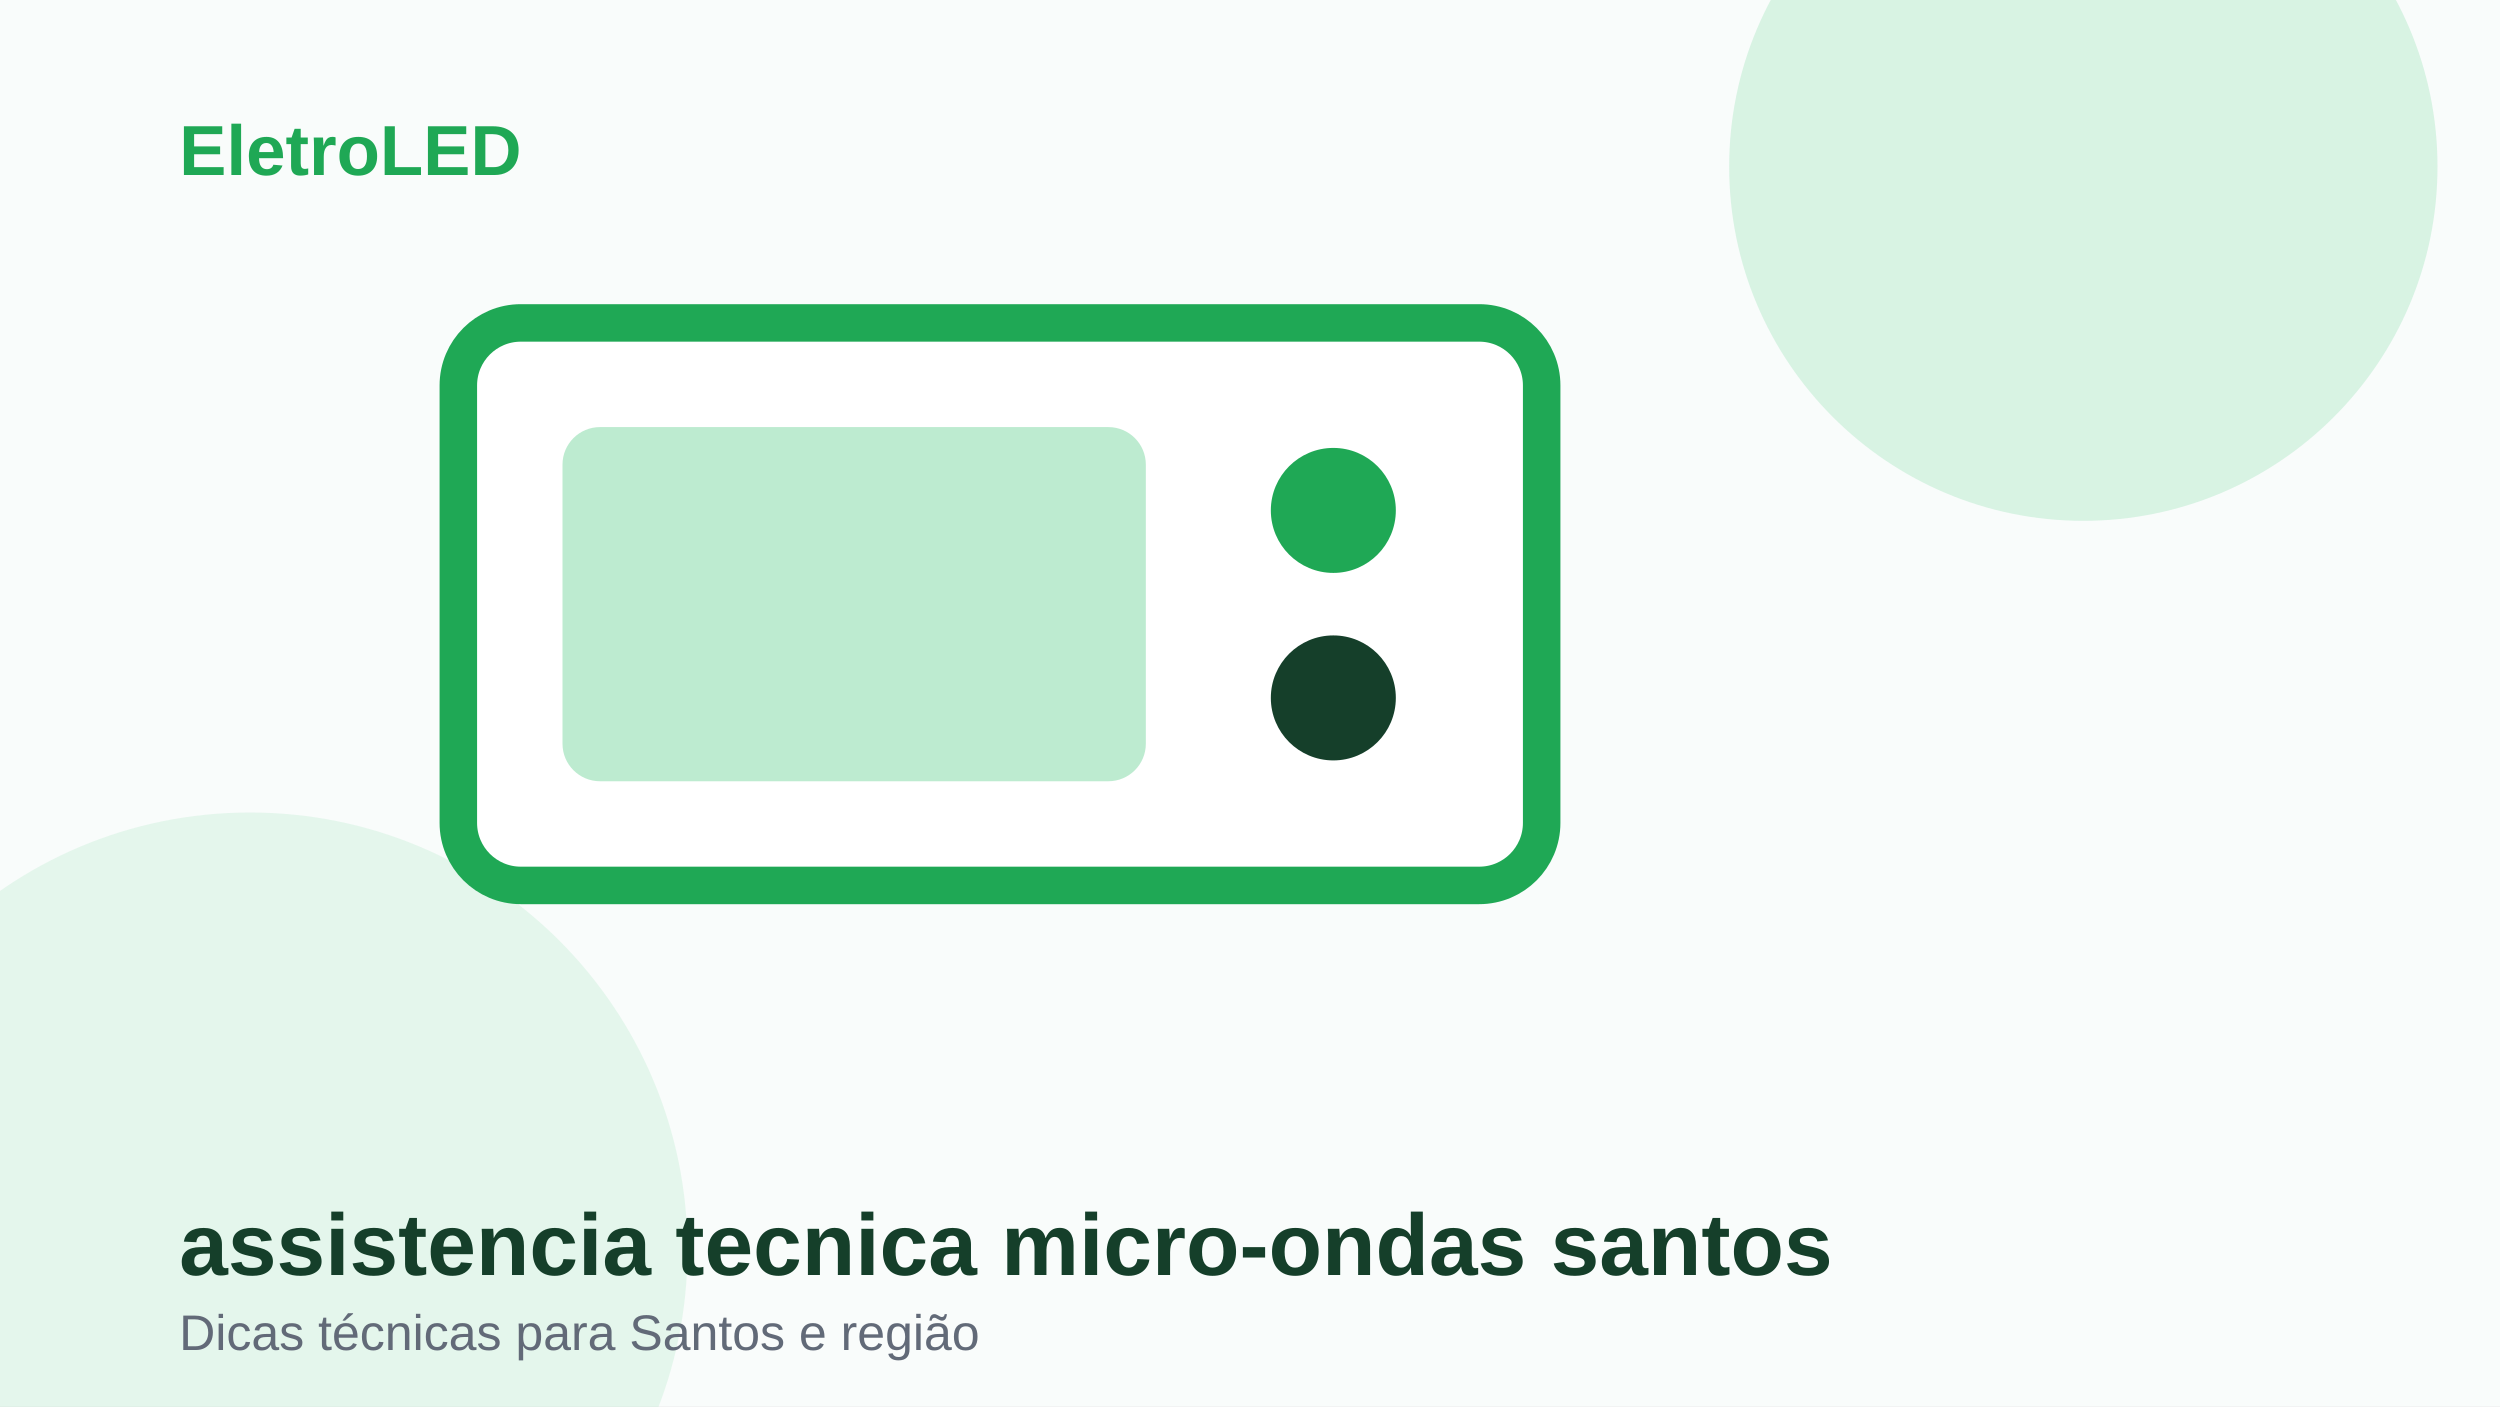
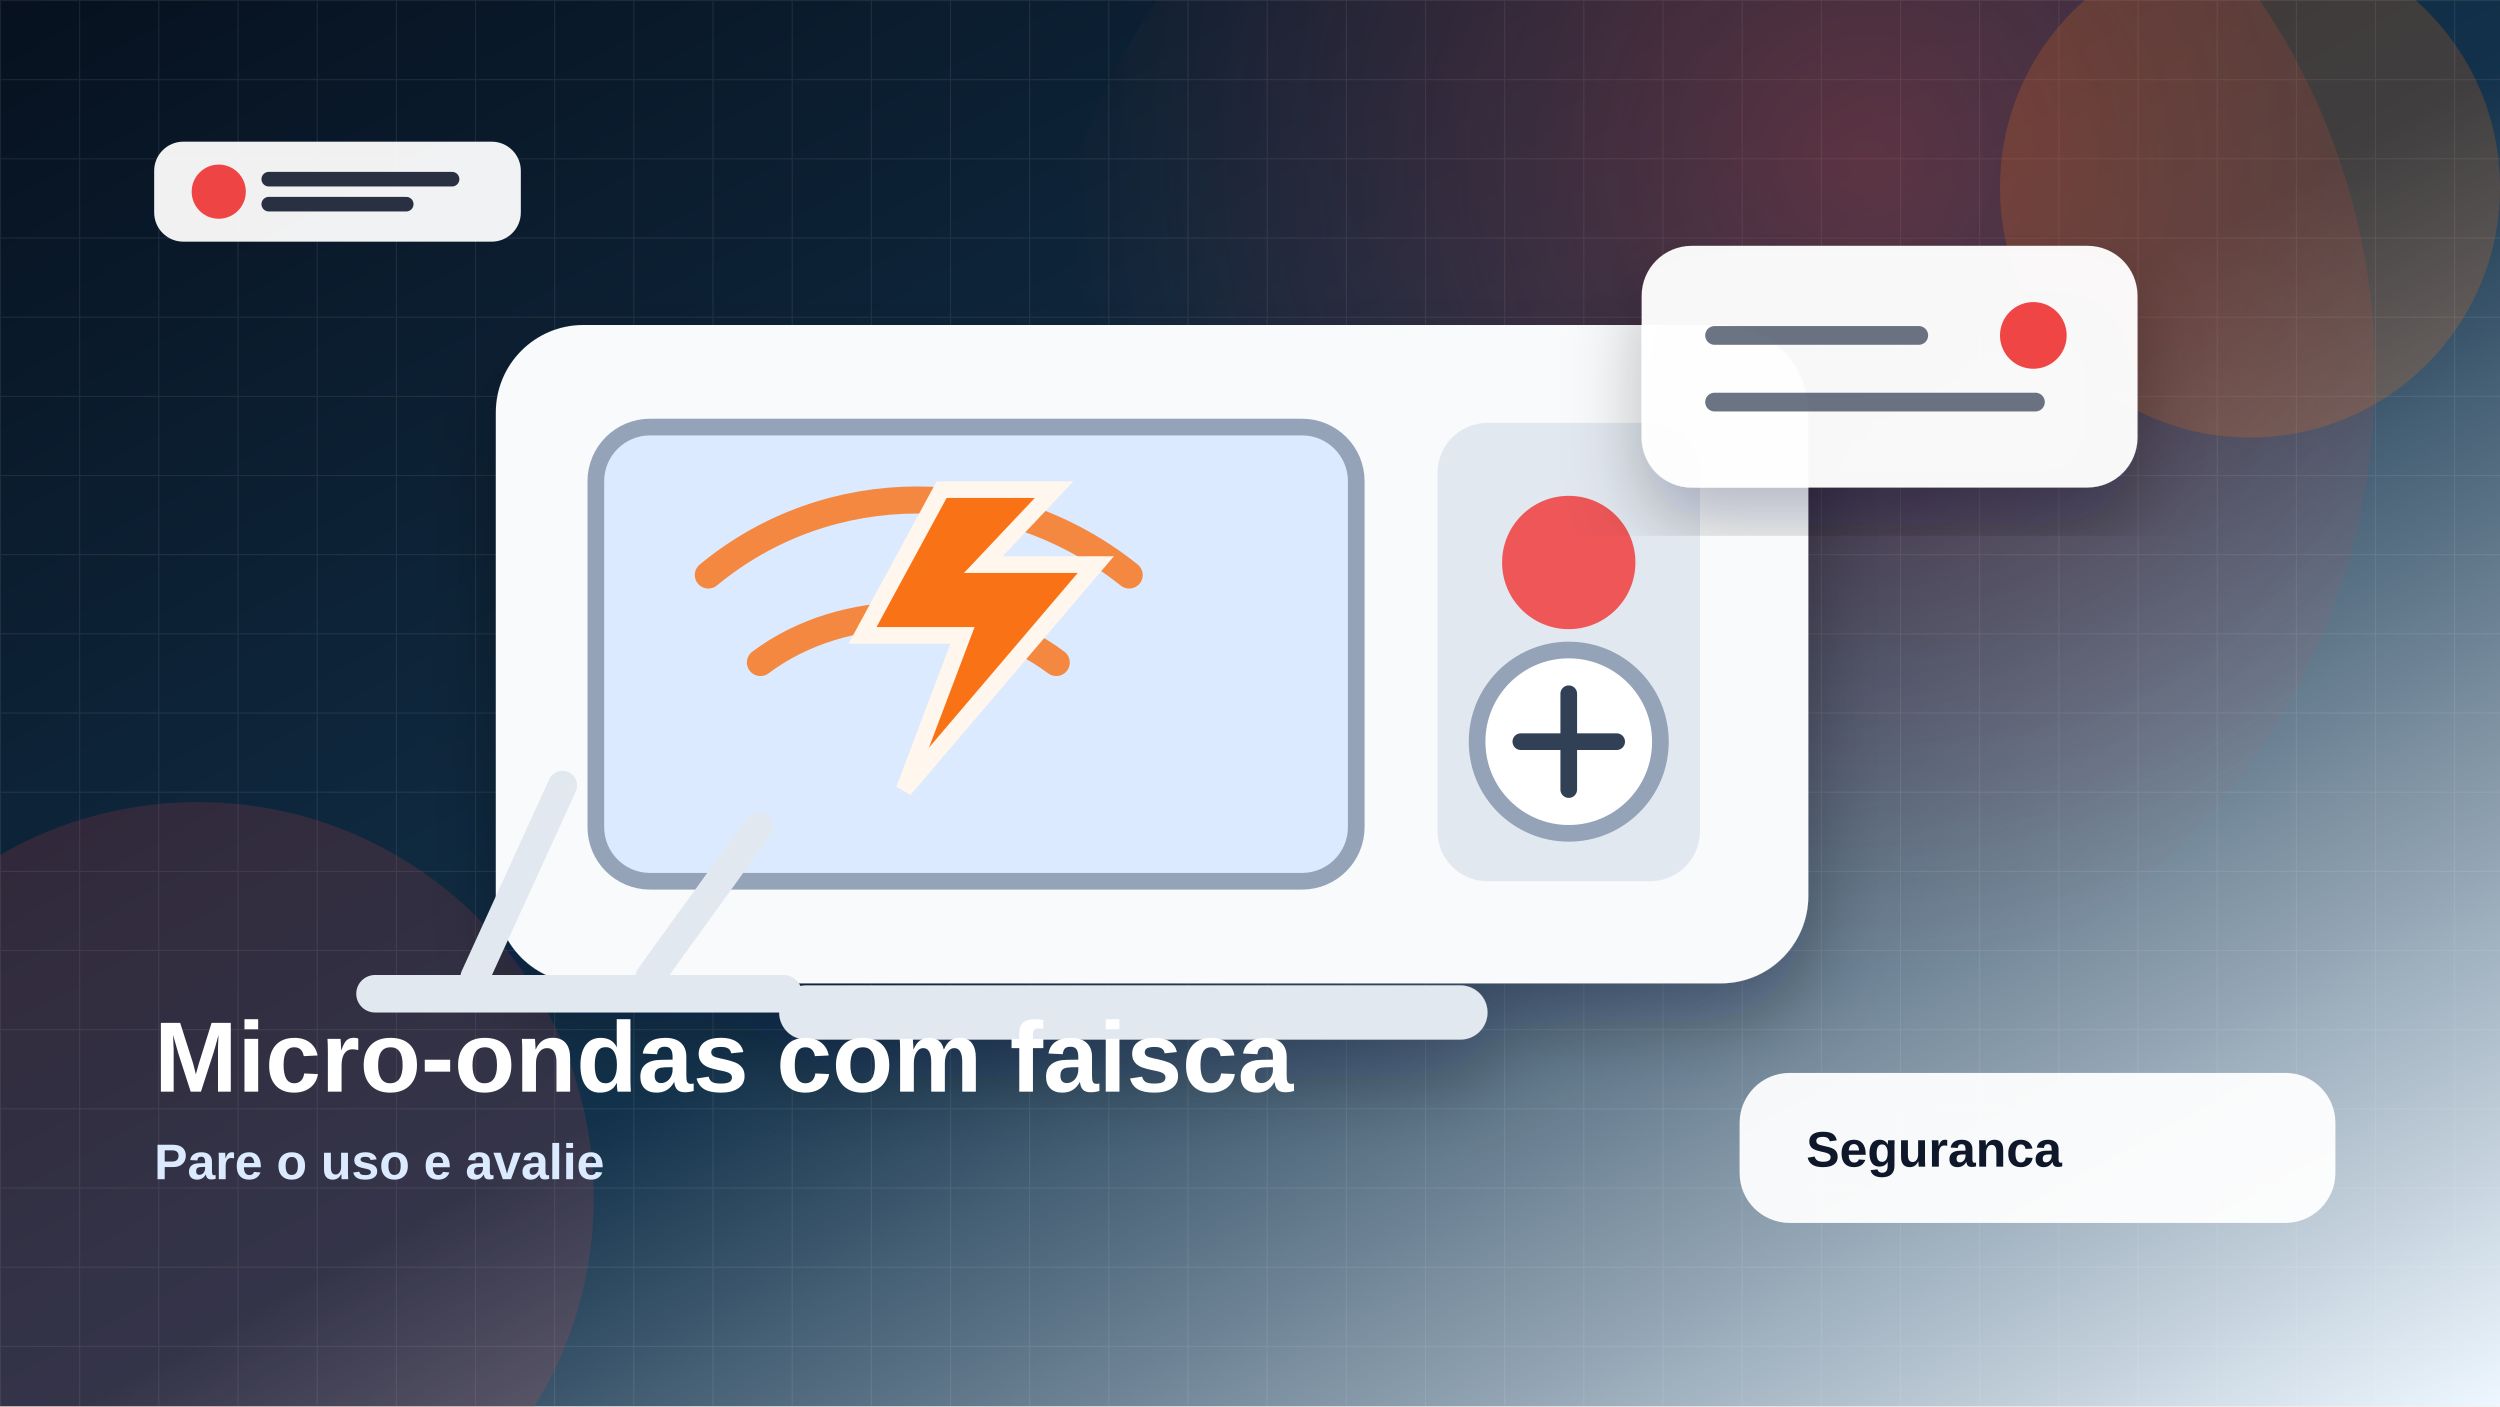
- <svg xmlns="http://www.w3.org/2000/svg" width="1200" height="675" viewBox="0 0 1200 675" role="img" aria-label="assistencia tecnica micro-ondas santos">
-   <rect width="1200" height="675" fill="#f9fcfb" />
-   <circle cx="1000" cy="80" r="170" fill="#bdebd0" opacity=".55" />
-   <circle cx="120" cy="600" r="210" fill="#bdebd0" opacity=".35" />
-   <rect x="220" y="155" width="520" height="270" rx="30" fill="#fff" stroke="#1fa855" stroke-width="18" />
-   <rect x="270" y="205" width="280" height="170" rx="18" fill="#bdebd0" />
-   <circle cx="640" cy="245" r="30" fill="#1fa855" />
-   <circle cx="640" cy="335" r="30" fill="#153f2a" />
-   <text x="86" y="84" font-family="Arial, Helvetica, sans-serif" font-size="34" font-weight="700" fill="#1fa855">EletroLED</text>
-   <text x="86" y="612" font-family="Arial, Helvetica, sans-serif" font-size="42" font-weight="700" fill="#153f2a">assistencia tecnica micro-ondas santos</text>
-   <text x="86" y="648" font-family="Arial, Helvetica, sans-serif" font-size="24" fill="#626a78">Dicas técnicas para Santos e região</text>
+ <svg xmlns="http://www.w3.org/2000/svg" width="1200" height="675" viewBox="0 0 1200 675" role="img" aria-label="Micro-ondas com faisca - Pare o uso e avalie">
+   <defs>
+     <linearGradient id="bg-microwaveSpark" x1="0" x2="1" y1="0" y2="1">
+       <stop offset="0" stop-color="#07111f" />
+       <stop offset="0.52" stop-color="#12314a" />
+       <stop offset="1" stop-color="#eef7ff" />
+     </linearGradient>
+     <radialGradient id="glow" cx="62%" cy="34%" r="60%">
+       <stop offset="0" stop-color="#ef4444" stop-opacity="0.34" />
+       <stop offset="1" stop-color="#ef4444" stop-opacity="0" />
+     </radialGradient>
+     <pattern id="grid" width="38" height="38" patternUnits="userSpaceOnUse">
+       <path d="M38 0H0V38" fill="none" stroke="#ffffff" stroke-opacity="0.08" stroke-width="1" />
+     </pattern>
+     <filter id="shadow" x="-20%" y="-20%" width="140%" height="140%">
+       <feDropShadow dx="0" dy="18" stdDeviation="18" flood-color="#020617" flood-opacity="0.28" />
+     </filter>
+   </defs>
+   <rect width="1200" height="675" fill="url(#bg-microwaveSpark)" />
+   <rect width="1200" height="675" fill="url(#grid)" />
+   <circle cx="820" cy="180" r="320" fill="url(#glow)" />
+   <circle cx="1080" cy="90" r="120" fill="#f97316" opacity="0.20" />
+   <circle cx="95" cy="575" r="190" fill="#ef4444" opacity="0.16" />
+   <g filter="url(#shadow)">
+     <rect x="238" y="156" width="630" height="316" rx="42" fill="#f8fafc" />
+     <rect x="286" y="205" width="365" height="218" rx="26" fill="#dbeafe" stroke="#94a3b8" stroke-width="8" />
+     <rect x="690" y="203" width="126" height="220" rx="24" fill="#e2e8f0" />
+     <circle cx="753" cy="270" r="32" fill="#ef4444" opacity="0.88" />
+     <circle cx="753" cy="356" r="44" fill="#ffffff" stroke="#94a3b8" stroke-width="8" />
+     <path d="M730 356h46M753 333v46" stroke="#334155" stroke-width="8" stroke-linecap="round" />
+     <path d="M340 276c58-48 142-48 202 0M365 318c40-30 102-30 142 0" fill="none" stroke="#f97316" stroke-width="13" stroke-linecap="round" opacity="0.82" />
+     <path d="M452 235l-38 70h48l-28 74 92-108h-54l34-36z" fill="#f97316" stroke="#fff7ed" stroke-width="8" />
+     <rect x="374" y="473" width="340" height="26" rx="13" fill="#e2e8f0" />
+   </g>
+   <g transform="translate(788 118)" filter="url(#shadow)">
+     <rect width="238" height="116" rx="24" fill="#ffffff" opacity="0.96" />
+     <path d="M35 43h98M35 75h154" stroke="#334155" stroke-width="9" stroke-linecap="round" opacity="0.72" />
+     <circle cx="188" cy="43" r="16" fill="#ef4444" />
+   </g>
+   <g transform="translate(180 395)">
+     <path d="M0 82h196" stroke="#e2e8f0" stroke-width="18" stroke-linecap="round" />
+     <path d="M48 74l42-92M132 74l52-72" stroke="#e2e8f0" stroke-width="14" stroke-linecap="round" />
+   </g>
+   <g transform="translate(74 68)">
+     <rect width="176" height="48" rx="14" fill="#ffffff" opacity="0.94" />
+     <circle cx="31" cy="24" r="13" fill="#ef4444" />
+     <path d="M55 18h88M55 30h66" stroke="#0f172a" stroke-width="7" stroke-linecap="round" opacity="0.88" />
+   </g>
+   <g transform="translate(74 524)">
+     <text font-family="Arial, Helvetica, sans-serif" font-size="48" font-weight="800" fill="#ffffff">Micro-ondas com faisca</text>
+     <text y="42" font-family="Arial, Helvetica, sans-serif" font-size="24" font-weight="600" fill="#dbeafe">Pare o uso e avalie</text>
+   </g>
+   <g transform="translate(835 515)">
+     <rect width="286" height="72" rx="24" fill="#ffffff" opacity="0.94" />
+     <text x="32" y="45" font-family="Arial, Helvetica, sans-serif" font-size="24" font-weight="800" fill="#0f172a">Seguranca</text>
+   </g>
</svg>
